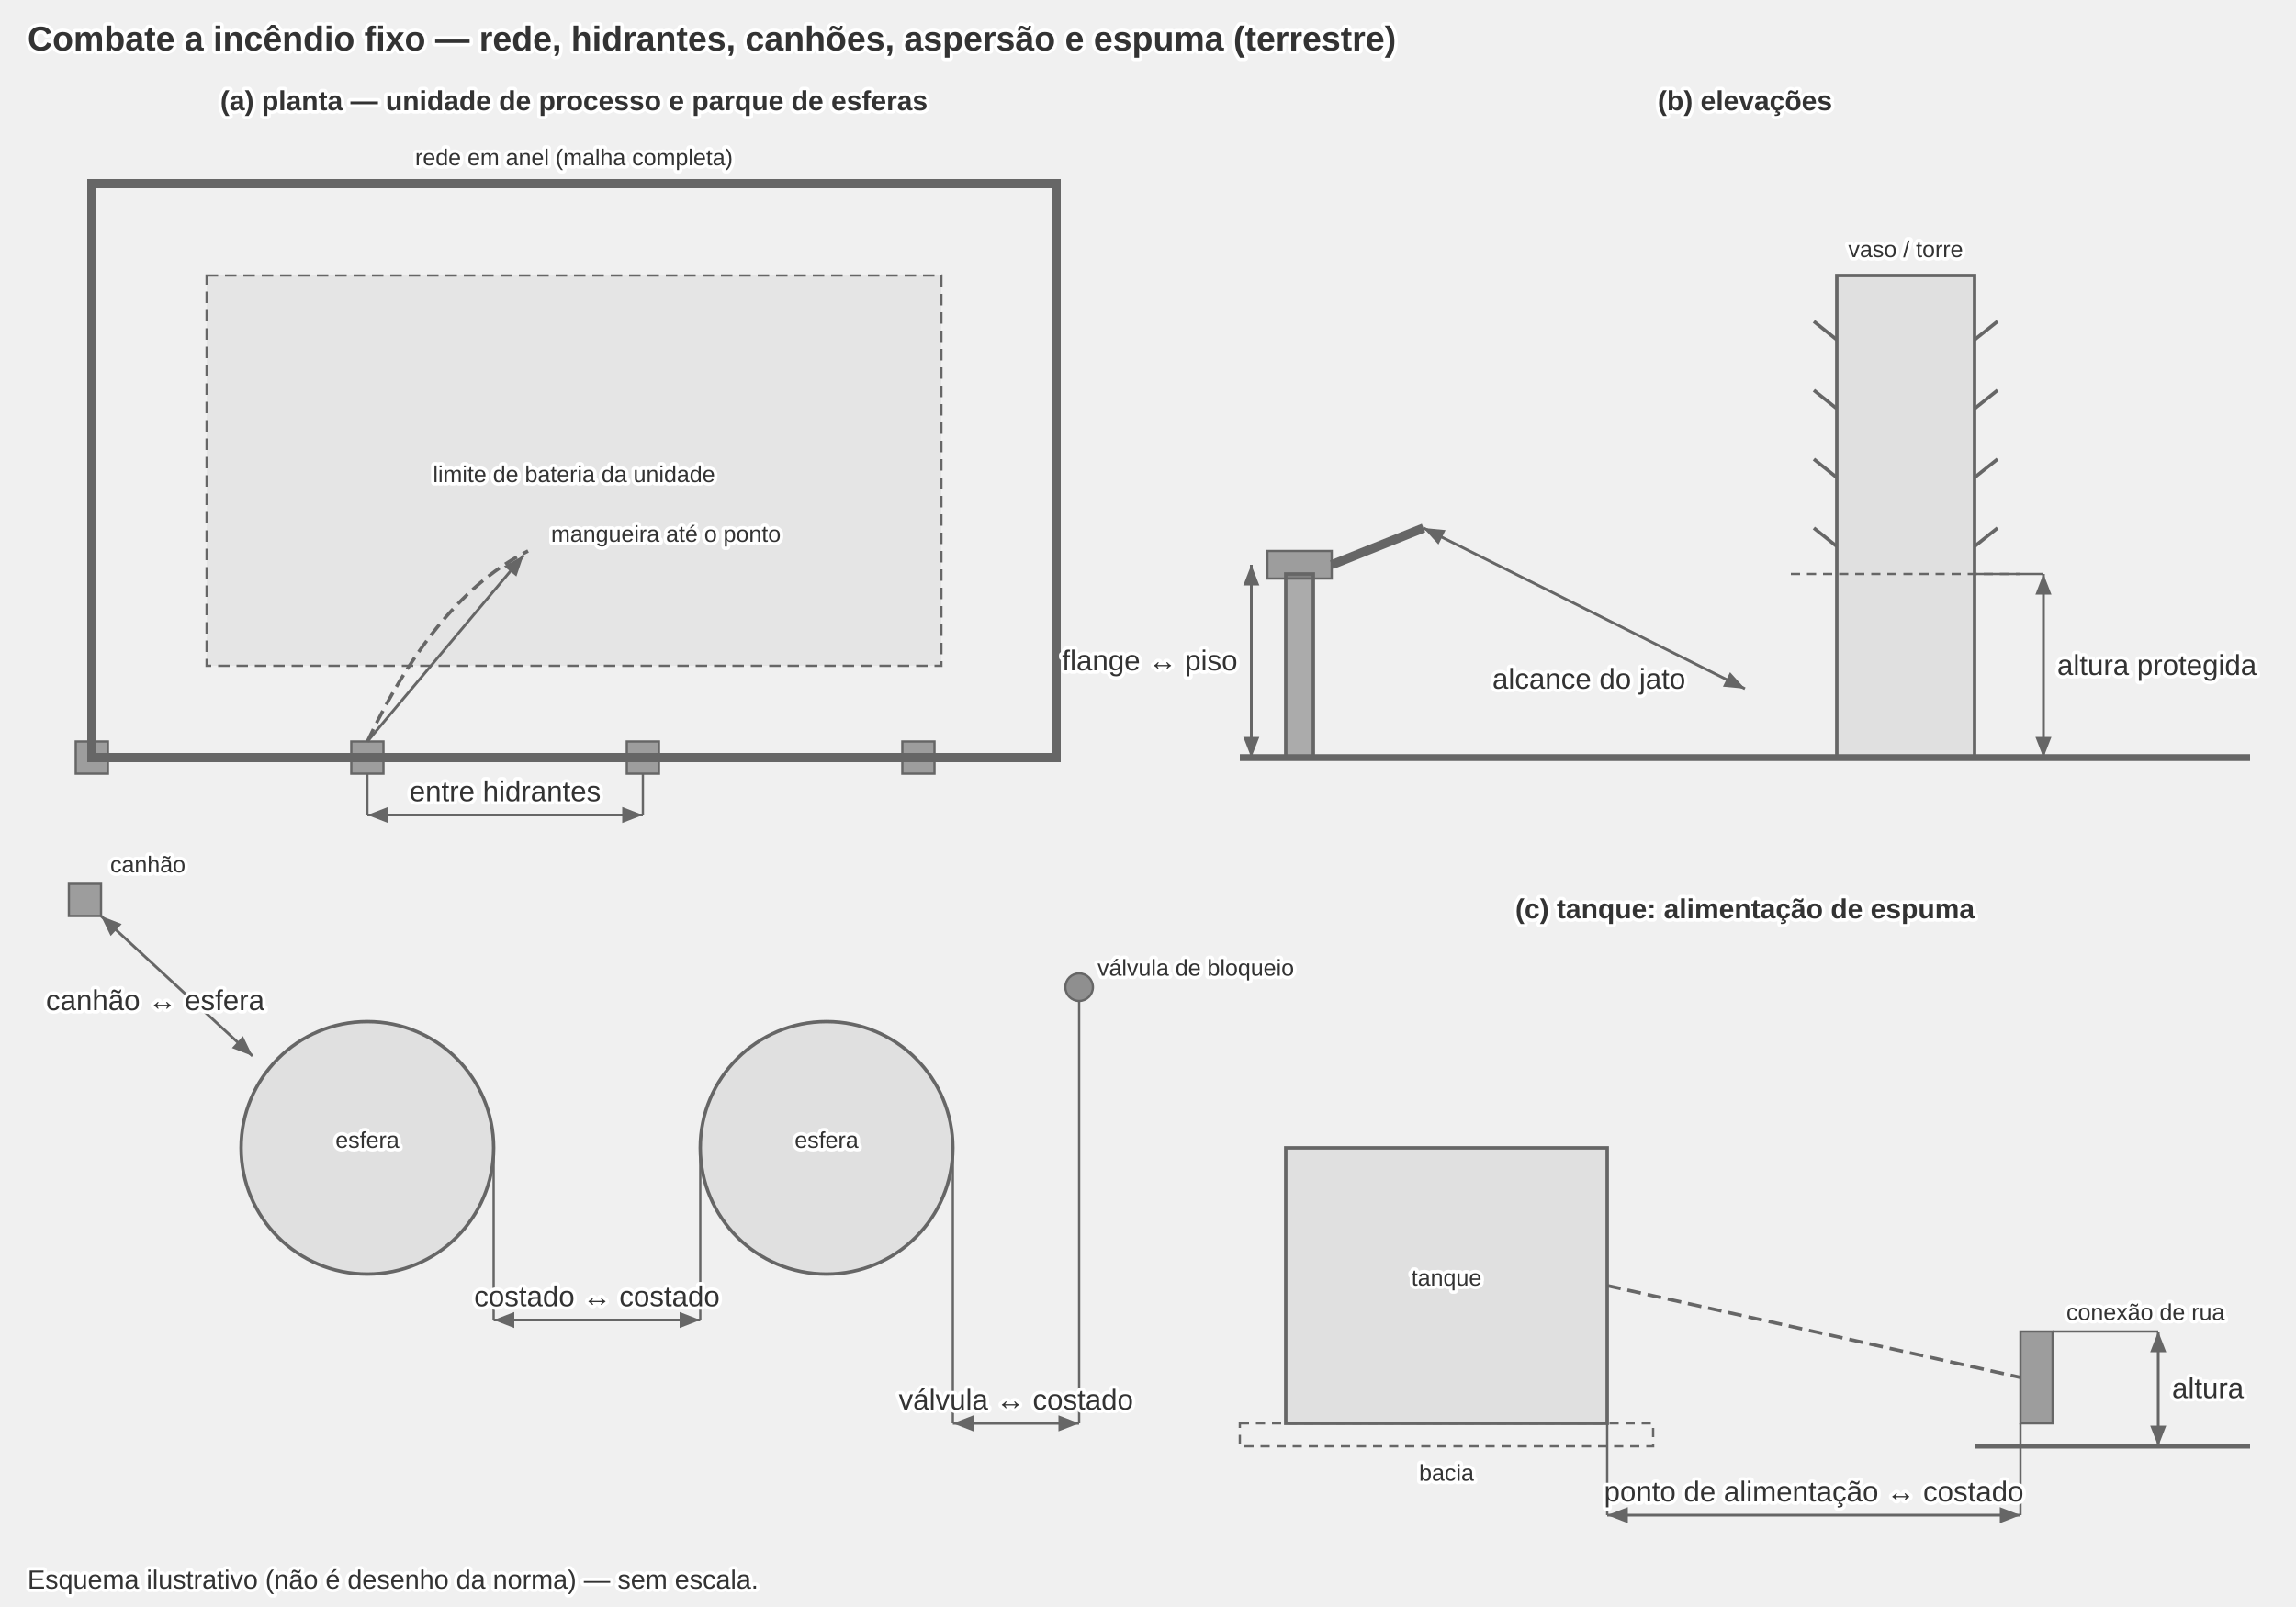
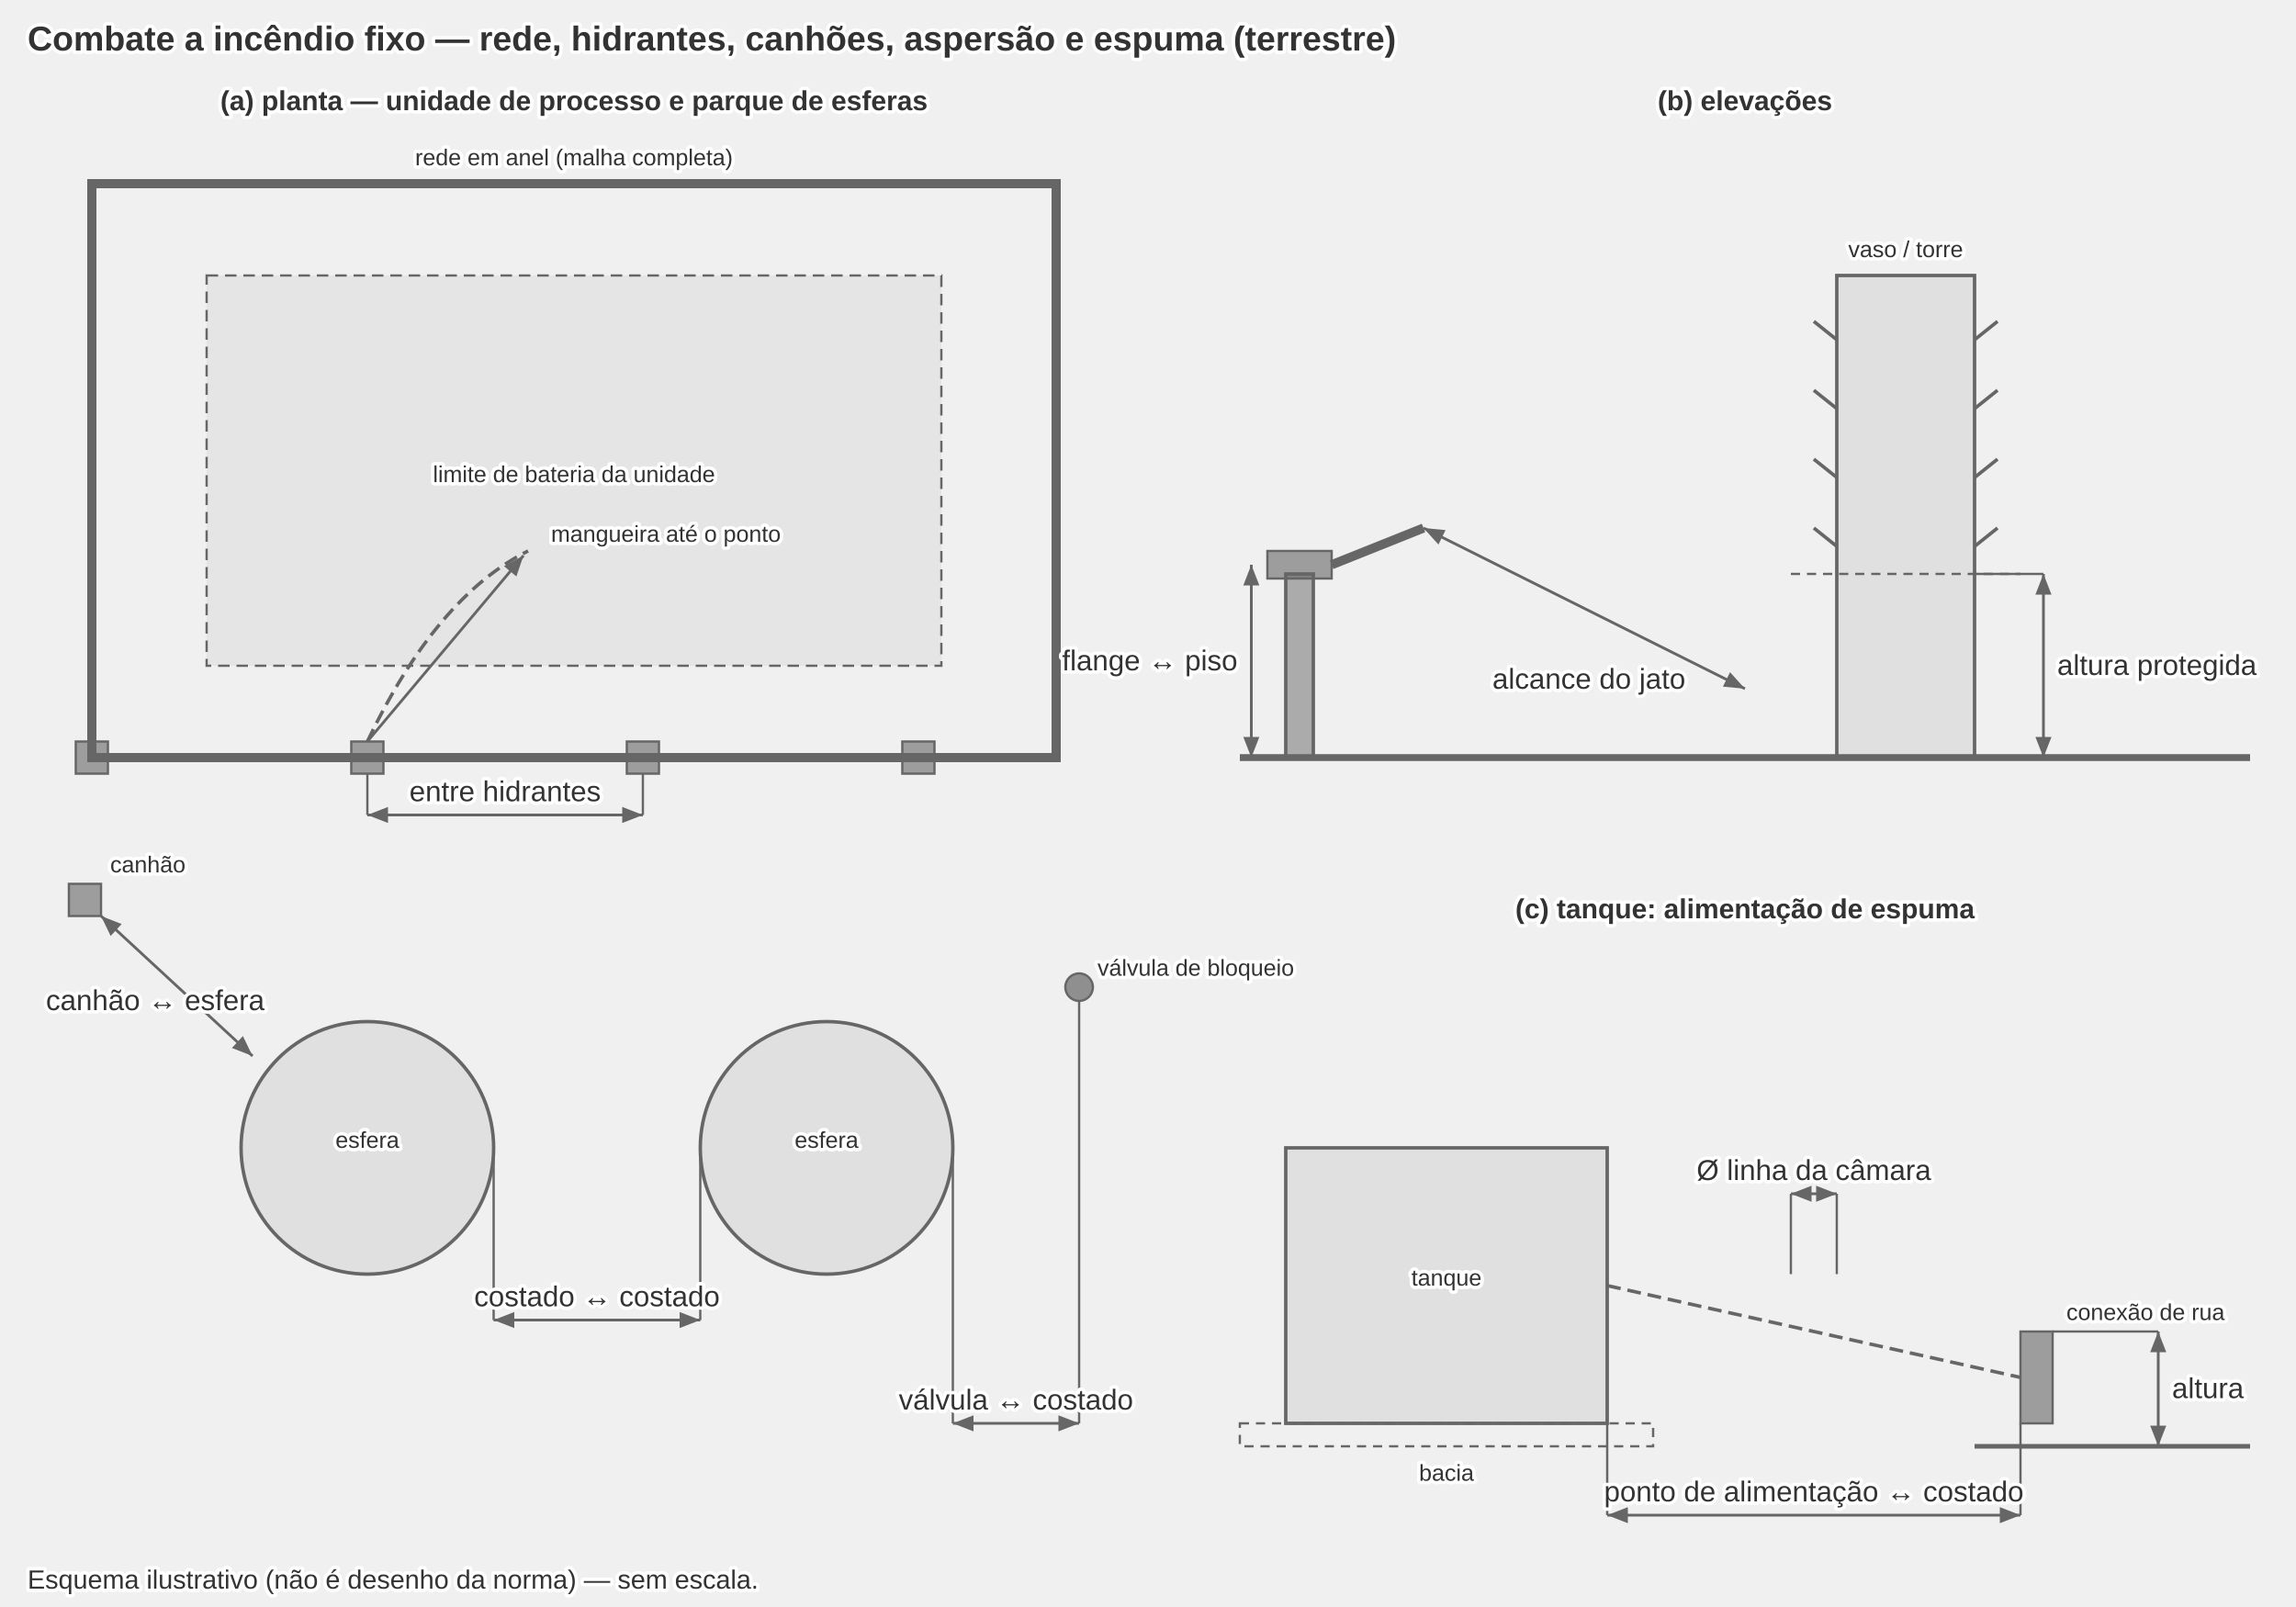
<svg xmlns="http://www.w3.org/2000/svg" viewBox="0 0 1000 700" width="1000" height="700" role="img" aria-label="Combate a incêndio fixo — rede, hidrantes, canhões, aspersão e espuma (terrestre)">
  <text x="12" y="22" text-anchor="start" font-size="15" font-weight="bold" font-family="Arial, Helvetica, sans-serif" fill="#333" stroke="#fff" stroke-width="3" paint-order="stroke" stroke-linejoin="round">Combate a incêndio fixo — rede, hidrantes, canhões, aspersão e espuma (terrestre)</text>
  <text x="250" y="48" text-anchor="middle" font-size="12" font-weight="bold" font-family="Arial, Helvetica, sans-serif" fill="#333" stroke="#fff" stroke-width="3" paint-order="stroke" stroke-linejoin="round">(a) planta — unidade de processo e parque de esferas</text>
  <rect x="40" y="80" width="420" height="250" fill="#666" fill-opacity="0.0" stroke="#666" stroke-width="4" />
  <text x="250" y="72" text-anchor="middle" font-size="10" font-family="Arial, Helvetica, sans-serif" fill="#333" stroke="#fff" stroke-width="3" paint-order="stroke" stroke-linejoin="round">rede em anel (malha completa)</text>
  <rect x="90" y="120" width="320" height="170" fill="#666" fill-opacity="0.08" stroke="#666" stroke-width="1" stroke-dasharray="5 3" />
  <text x="250" y="210" text-anchor="middle" font-size="10" font-family="Arial, Helvetica, sans-serif" fill="#333" stroke="#fff" stroke-width="3" paint-order="stroke" stroke-linejoin="round">limite de bateria da unidade</text>
  <rect x="33" y="323" width="14" height="14" fill="#666" fill-opacity="0.6" stroke="#666" stroke-width="1" />
  <rect x="153" y="323" width="14" height="14" fill="#666" fill-opacity="0.6" stroke="#666" stroke-width="1" />
  <rect x="273" y="323" width="14" height="14" fill="#666" fill-opacity="0.6" stroke="#666" stroke-width="1" />
  <rect x="393" y="323" width="14" height="14" fill="#666" fill-opacity="0.6" stroke="#666" stroke-width="1" />
  <g id="cota-hidrantes" class="cota">
    <line x1="160" y1="337" x2="160" y2="355" stroke="#666" stroke-width="1" />
    <line x1="280" y1="337" x2="280" y2="355" stroke="#666" stroke-width="1" />
    <line x1="160" y1="355" x2="280" y2="355" stroke="#666" stroke-width="1.2" />
    <polygon points="160.0,355.0 169.0,358.5 169.0,351.5" fill="#666" />
    <polygon points="280.0,355.0 271.0,351.5 271.0,358.5" fill="#666" />
    <text x="220.0" y="349" text-anchor="middle" font-size="12.5" font-family="Arial, Helvetica, sans-serif" fill="#333" stroke="#fff" stroke-width="3" paint-order="stroke" stroke-linejoin="round">entre hidrantes</text>
  </g>
  <path d="M160,323 Q190,260 230,240" fill="#666" fill-opacity="0.0" stroke="#666" stroke-width="1.5" stroke-dasharray="6 3" />
  <g id="cota-mangueira" class="cota">
    <line x1="160" y1="323" x2="228" y2="242" stroke="#666" stroke-width="1.2" />
    <polygon points="228.0,242.0 219.5,246.6 224.9,251.1" fill="#666" />
    <text x="194.0" y="276.5" text-anchor="middle" font-size="12.5" font-family="Arial, Helvetica, sans-serif" fill="#333" stroke="#fff" stroke-width="3" paint-order="stroke" stroke-linejoin="round" />
  </g>
  <text x="240" y="236" text-anchor="start" font-size="10" font-family="Arial, Helvetica, sans-serif" fill="#333" stroke="#fff" stroke-width="3" paint-order="stroke" stroke-linejoin="round">mangueira até o ponto</text>
  <circle cx="160" cy="500" r="55" fill="#666" fill-opacity="0.12" stroke="#666" stroke-width="1.5" />
  <circle cx="360" cy="500" r="55" fill="#666" fill-opacity="0.12" stroke="#666" stroke-width="1.5" />
  <text x="160" y="500" text-anchor="middle" font-size="10" font-family="Arial, Helvetica, sans-serif" fill="#333" stroke="#fff" stroke-width="3" paint-order="stroke" stroke-linejoin="round">esfera</text>
  <text x="360" y="500" text-anchor="middle" font-size="10" font-family="Arial, Helvetica, sans-serif" fill="#333" stroke="#fff" stroke-width="3" paint-order="stroke" stroke-linejoin="round">esfera</text>
  <g id="cota-entre-esferas" class="cota">
    <line x1="215" y1="500" x2="215" y2="575" stroke="#666" stroke-width="1" />
    <line x1="305" y1="500" x2="305" y2="575" stroke="#666" stroke-width="1" />
    <line x1="215" y1="575" x2="305" y2="575" stroke="#666" stroke-width="1.2" />
    <polygon points="215.0,575.0 224.0,578.5 224.0,571.5" fill="#666" />
    <polygon points="305.0,575.0 296.0,571.5 296.0,578.5" fill="#666" />
    <text x="260.0" y="569" text-anchor="middle" font-size="12.5" font-family="Arial, Helvetica, sans-serif" fill="#333" stroke="#fff" stroke-width="3" paint-order="stroke" stroke-linejoin="round">costado ↔ costado</text>
  </g>
  <rect x="30" y="385" width="14" height="14" fill="#666" fill-opacity="0.6" stroke="#666" stroke-width="1" />
  <text x="48" y="380" text-anchor="start" font-size="10" font-family="Arial, Helvetica, sans-serif" fill="#333" stroke="#fff" stroke-width="3" paint-order="stroke" stroke-linejoin="round">canhão</text>
  <g id="cota-canhao-esfera" class="cota">
    <line x1="44" y1="399" x2="110" y2="460" stroke="#666" stroke-width="1.2" />
    <polygon points="110.0,460.0 105.8,451.3 101.0,456.5" fill="#666" />
    <polygon points="44.0,399.0 48.2,407.7 53.0,402.5" fill="#666" />
    <text x="20" y="440" text-anchor="start" font-size="12.5" font-family="Arial, Helvetica, sans-serif" fill="#333" stroke="#fff" stroke-width="3" paint-order="stroke" stroke-linejoin="round">canhão ↔ esfera</text>
  </g>
  <circle cx="470" cy="430" r="6" fill="#666" fill-opacity="0.7" stroke="#666" stroke-width="1" />
  <text x="478" y="425" text-anchor="start" font-size="10" font-family="Arial, Helvetica, sans-serif" fill="#333" stroke="#fff" stroke-width="3" paint-order="stroke" stroke-linejoin="round">válvula de bloqueio</text>
  <g id="cota-valvula-esfera" class="cota">
    <line x1="415" y1="500" x2="415" y2="620" stroke="#666" stroke-width="1" />
    <line x1="470" y1="436" x2="470" y2="620" stroke="#666" stroke-width="1" />
    <line x1="415" y1="620" x2="470" y2="620" stroke="#666" stroke-width="1.2" />
    <polygon points="415.0,620.0 424.0,623.5 424.0,616.5" fill="#666" />
    <polygon points="470.0,620.0 461.0,616.5 461.0,623.5" fill="#666" />
    <text x="442.5" y="614" text-anchor="middle" font-size="12.5" font-family="Arial, Helvetica, sans-serif" fill="#333" stroke="#fff" stroke-width="3" paint-order="stroke" stroke-linejoin="round">válvula ↔ costado</text>
  </g>
  <text x="760" y="48" text-anchor="middle" font-size="12" font-weight="bold" font-family="Arial, Helvetica, sans-serif" fill="#333" stroke="#fff" stroke-width="3" paint-order="stroke" stroke-linejoin="round">(b) elevações</text>
  <line x1="540" y1="330" x2="980" y2="330" stroke="#666" stroke-width="3" />
  <rect x="560" y="250" width="12" height="80" fill="#666" fill-opacity="0.5" stroke="#666" stroke-width="1.5" />
  <rect x="552" y="240" width="28" height="12" fill="#666" fill-opacity="0.6" stroke="#666" stroke-width="1" />
  <line x1="580" y1="246" x2="620" y2="230" stroke="#666" stroke-width="4" />
  <g id="cota-altura-canhao" class="cota">
    <line x1="545" y1="246" x2="545" y2="330" stroke="#666" stroke-width="1.2" />
    <polygon points="545.0,246.0 541.5,255.0 548.5,255.0" fill="#666" />
    <polygon points="545.0,330.0 548.5,321.0 541.5,321.0" fill="#666" />
    <text x="539" y="292.0" text-anchor="end" font-size="12.5" font-family="Arial, Helvetica, sans-serif" fill="#333" stroke="#fff" stroke-width="3" paint-order="stroke" stroke-linejoin="round">flange ↔ piso</text>
  </g>
  <g id="cota-alcance" class="cota">
    <line x1="620" y1="230" x2="760" y2="300" stroke="#666" stroke-width="1.2" />
    <polygon points="760.0,300.0 753.5,292.8 750.4,299.1" fill="#666" />
    <polygon points="620.0,230.0 626.5,237.2 629.6,230.9" fill="#666" />
    <text x="650" y="300" text-anchor="start" font-size="12.5" font-family="Arial, Helvetica, sans-serif" fill="#333" stroke="#fff" stroke-width="3" paint-order="stroke" stroke-linejoin="round">alcance do jato</text>
  </g>
  <rect x="800" y="120" width="60" height="210" fill="#666" fill-opacity="0.12" stroke="#666" stroke-width="1.5" />
  <text x="830" y="112" text-anchor="middle" font-size="10" font-family="Arial, Helvetica, sans-serif" fill="#333" stroke="#fff" stroke-width="3" paint-order="stroke" stroke-linejoin="round">vaso / torre</text>
  <line x1="790" y1="140" x2="800" y2="148" stroke="#666" stroke-width="1.5" />
  <line x1="870" y1="140" x2="860" y2="148" stroke="#666" stroke-width="1.5" />
  <line x1="790" y1="170" x2="800" y2="178" stroke="#666" stroke-width="1.5" />
  <line x1="870" y1="170" x2="860" y2="178" stroke="#666" stroke-width="1.5" />
  <line x1="790" y1="200" x2="800" y2="208" stroke="#666" stroke-width="1.5" />
  <line x1="870" y1="200" x2="860" y2="208" stroke="#666" stroke-width="1.5" />
  <line x1="790" y1="230" x2="800" y2="238" stroke="#666" stroke-width="1.5" />
  <line x1="870" y1="230" x2="860" y2="238" stroke="#666" stroke-width="1.5" />
  <g id="cota-aspersao-altura" class="cota">
    <line x1="860" y1="250" x2="890" y2="250" stroke="#666" stroke-width="1" />
    <line x1="890" y1="250" x2="890" y2="330" stroke="#666" stroke-width="1.2" />
    <polygon points="890.0,250.0 886.5,259.0 893.5,259.0" fill="#666" />
    <polygon points="890.0,330.0 893.5,321.0 886.5,321.0" fill="#666" />
    <text x="896" y="294.0" text-anchor="start" font-size="12.5" font-family="Arial, Helvetica, sans-serif" fill="#333" stroke="#fff" stroke-width="3" paint-order="stroke" stroke-linejoin="round">altura protegida</text>
  </g>
  <line x1="780" y1="250" x2="880" y2="250" stroke="#666" stroke-width="1" stroke-dasharray="4 3" />
  <text x="760" y="400" text-anchor="middle" font-size="12" font-weight="bold" font-family="Arial, Helvetica, sans-serif" fill="#333" stroke="#fff" stroke-width="3" paint-order="stroke" stroke-linejoin="round">(c) tanque: alimentação de espuma</text>
  <rect x="560" y="500" width="140" height="120" fill="#666" fill-opacity="0.12" stroke="#666" stroke-width="1.5" />
  <text x="630" y="560" text-anchor="middle" font-size="10" font-family="Arial, Helvetica, sans-serif" fill="#333" stroke="#fff" stroke-width="3" paint-order="stroke" stroke-linejoin="round">tanque</text>
  <rect x="540" y="620" width="180" height="10" fill="#666" fill-opacity="0.0" stroke="#666" stroke-width="1" stroke-dasharray="4 3" />
  <text x="630" y="645" text-anchor="middle" font-size="10" font-family="Arial, Helvetica, sans-serif" fill="#333" stroke="#fff" stroke-width="3" paint-order="stroke" stroke-linejoin="round">bacia</text>
  <rect x="880" y="580" width="14" height="40" fill="#666" fill-opacity="0.6" stroke="#666" stroke-width="1" />
  <text x="900" y="575" text-anchor="start" font-size="10" font-family="Arial, Helvetica, sans-serif" fill="#333" stroke="#fff" stroke-width="3" paint-order="stroke" stroke-linejoin="round">conexão de rua</text>
  <line x1="700" y1="560" x2="880" y2="600" stroke="#666" stroke-width="1.5" stroke-dasharray="6 3" />
  <g id="cota-espuma-alimentacao" class="cota">
    <line x1="700" y1="620" x2="700" y2="660" stroke="#666" stroke-width="1" />
    <line x1="880" y1="620" x2="880" y2="660" stroke="#666" stroke-width="1" />
    <line x1="700" y1="660" x2="880" y2="660" stroke="#666" stroke-width="1.2" />
    <polygon points="700.0,660.0 709.0,663.5 709.0,656.5" fill="#666" />
    <polygon points="880.0,660.0 871.0,656.5 871.0,663.5" fill="#666" />
    <text x="790.0" y="654" text-anchor="middle" font-size="12.5" font-family="Arial, Helvetica, sans-serif" fill="#333" stroke="#fff" stroke-width="3" paint-order="stroke" stroke-linejoin="round">ponto de alimentação ↔ costado</text>
  </g>
  <g id="cota-conexao-rua" class="cota">
    <line x1="894" y1="580" x2="940" y2="580" stroke="#666" stroke-width="1" />
    <line x1="940" y1="580" x2="940" y2="630" stroke="#666" stroke-width="1.2" />
    <polygon points="940.0,580.0 936.5,589.0 943.5,589.0" fill="#666" />
    <polygon points="940.0,630.0 943.5,621.0 936.5,621.0" fill="#666" />
    <text x="946" y="609.0" text-anchor="start" font-size="12.5" font-family="Arial, Helvetica, sans-serif" fill="#333" stroke="#fff" stroke-width="3" paint-order="stroke" stroke-linejoin="round">altura</text>
  </g>
  <line x1="860" y1="630" x2="980" y2="630" stroke="#666" stroke-width="2" />
+   <g id="cota-linha-camara" class="cota">
+     <line x1="780" y1="555" x2="780" y2="520" stroke="#666" stroke-width="1" />
+     <line x1="800" y1="555" x2="800" y2="520" stroke="#666" stroke-width="1" />
+     <line x1="780" y1="520" x2="800" y2="520" stroke="#666" stroke-width="1.2" />
+     <polygon points="780.0,520.0 789.0,523.5 789.0,516.5" fill="#666" />
+     <polygon points="800.0,520.0 791.0,516.5 791.0,523.5" fill="#666" />
+     <text x="790.0" y="514" text-anchor="middle" font-size="12.5" font-family="Arial, Helvetica, sans-serif" fill="#333" stroke="#fff" stroke-width="3" paint-order="stroke" stroke-linejoin="round">Ø linha da câmara</text>
+   </g>
  <text x="12" y="692" text-anchor="start" font-size="11.5" font-family="Arial, Helvetica, sans-serif" fill="#333" stroke="#fff" stroke-width="3" paint-order="stroke" stroke-linejoin="round">Esquema ilustrativo (não é desenho da norma) — sem escala.</text>
</svg>
